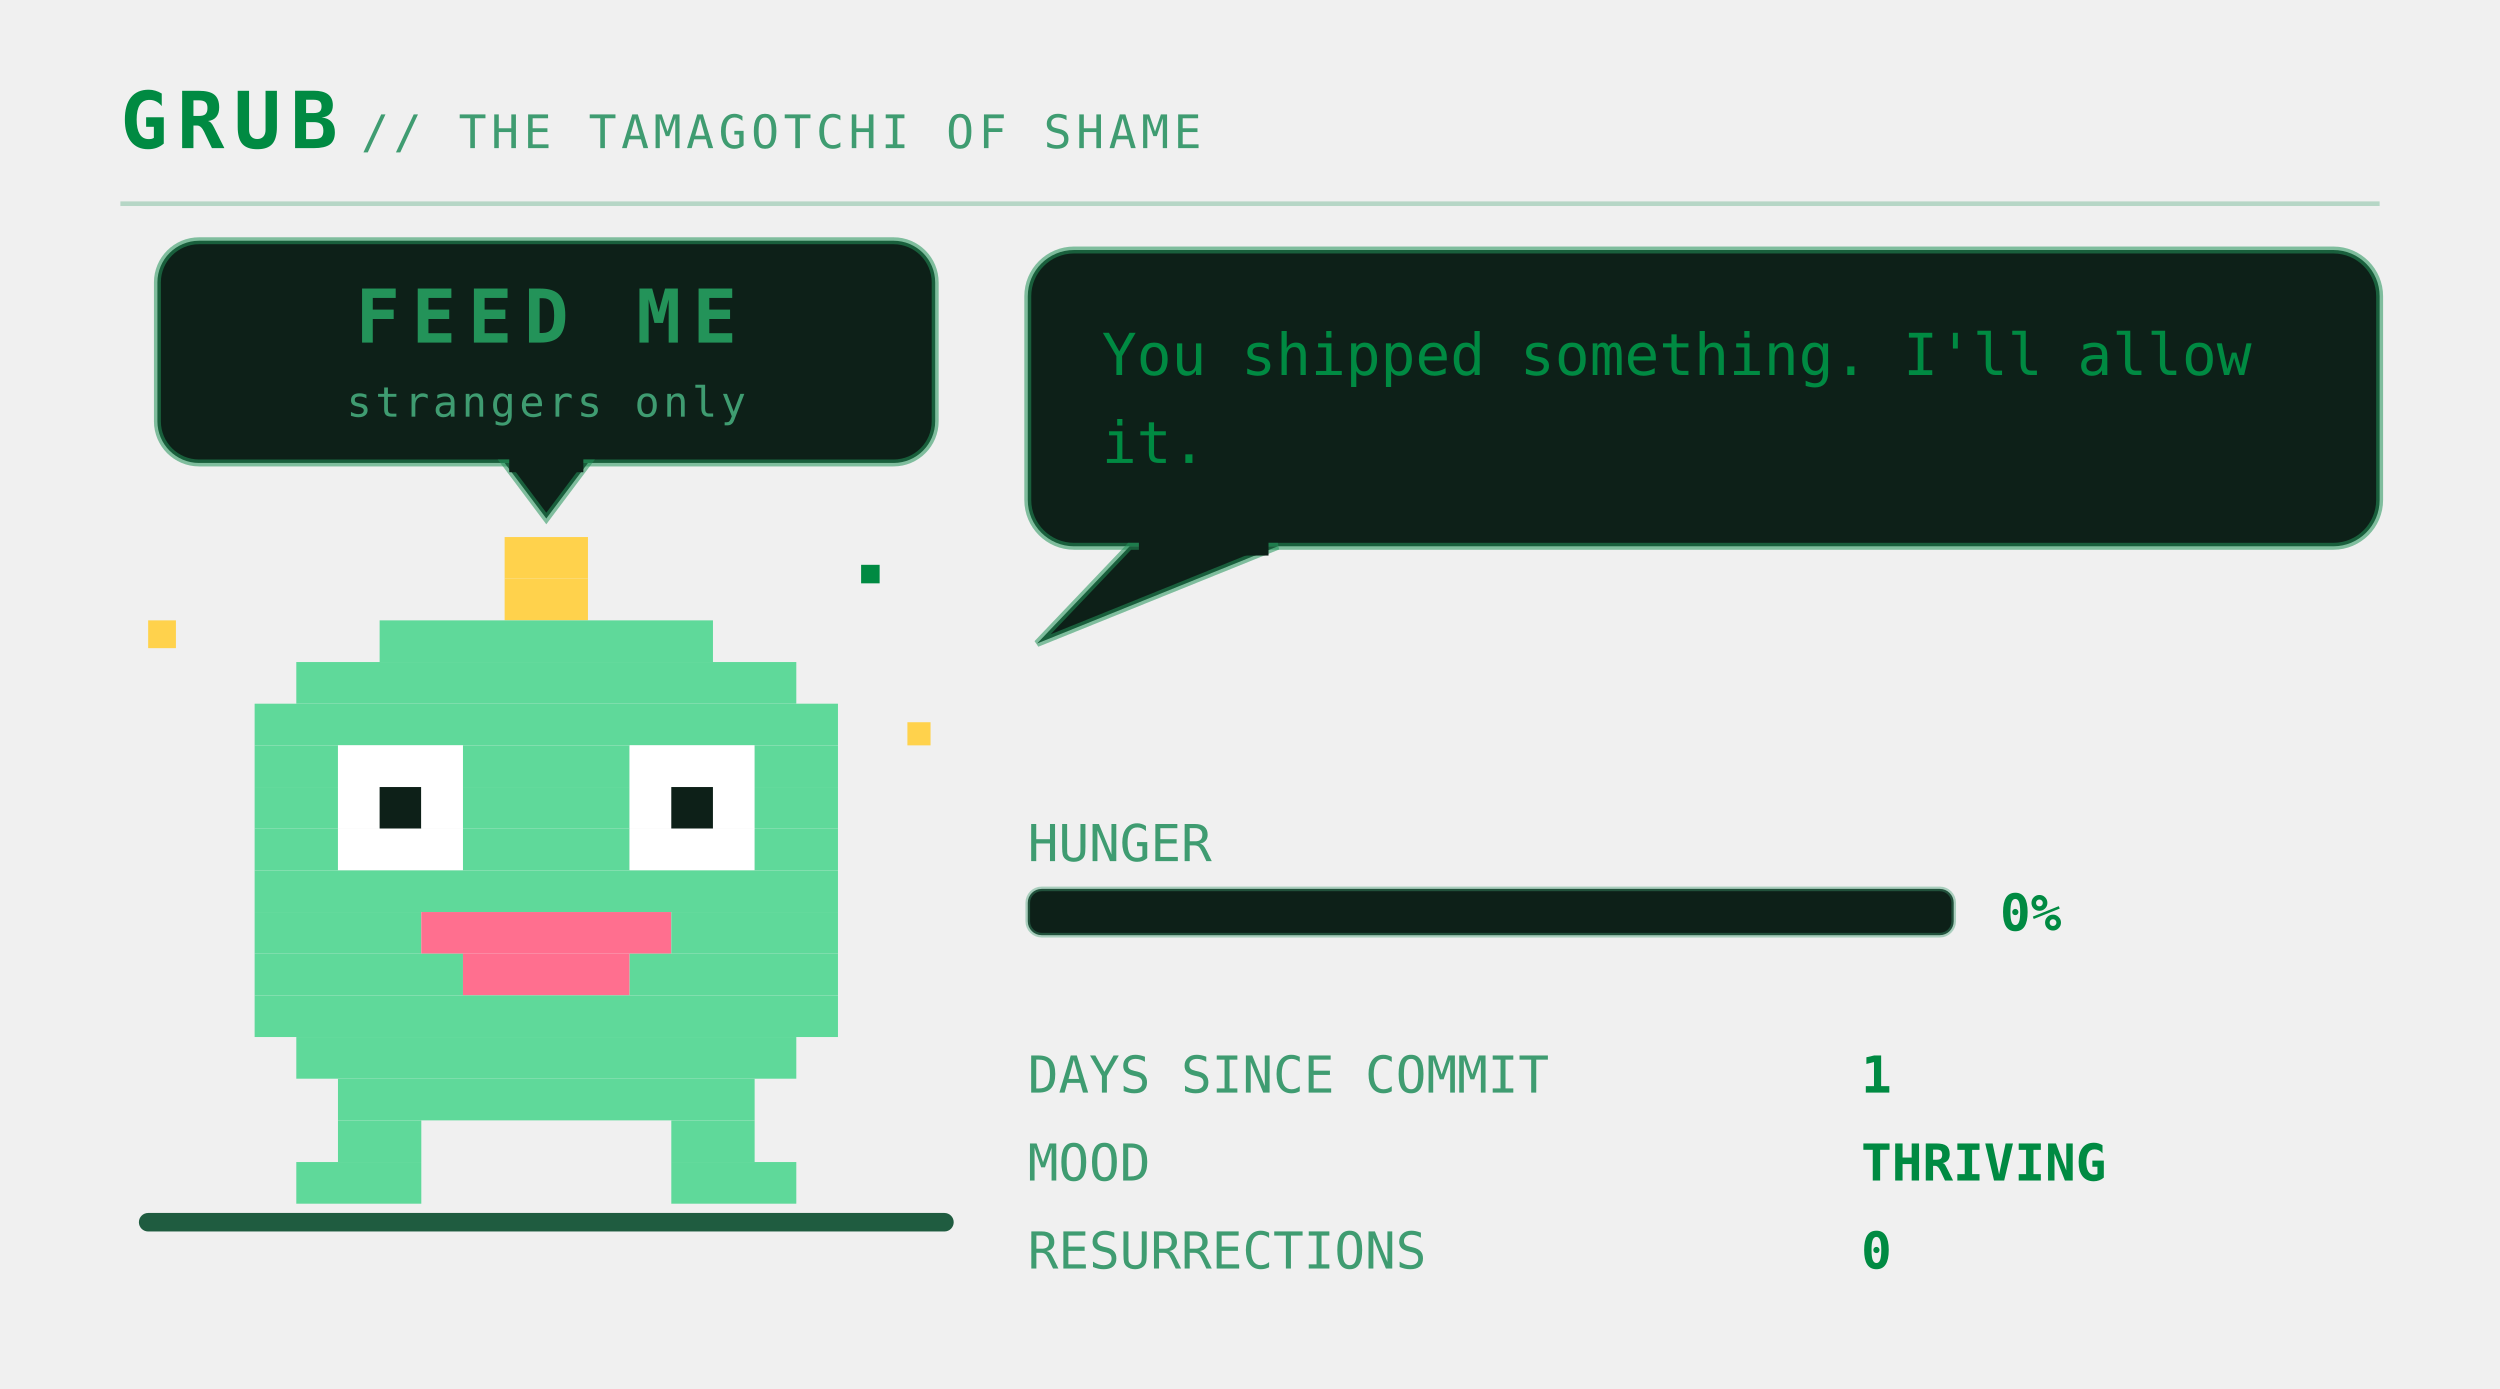
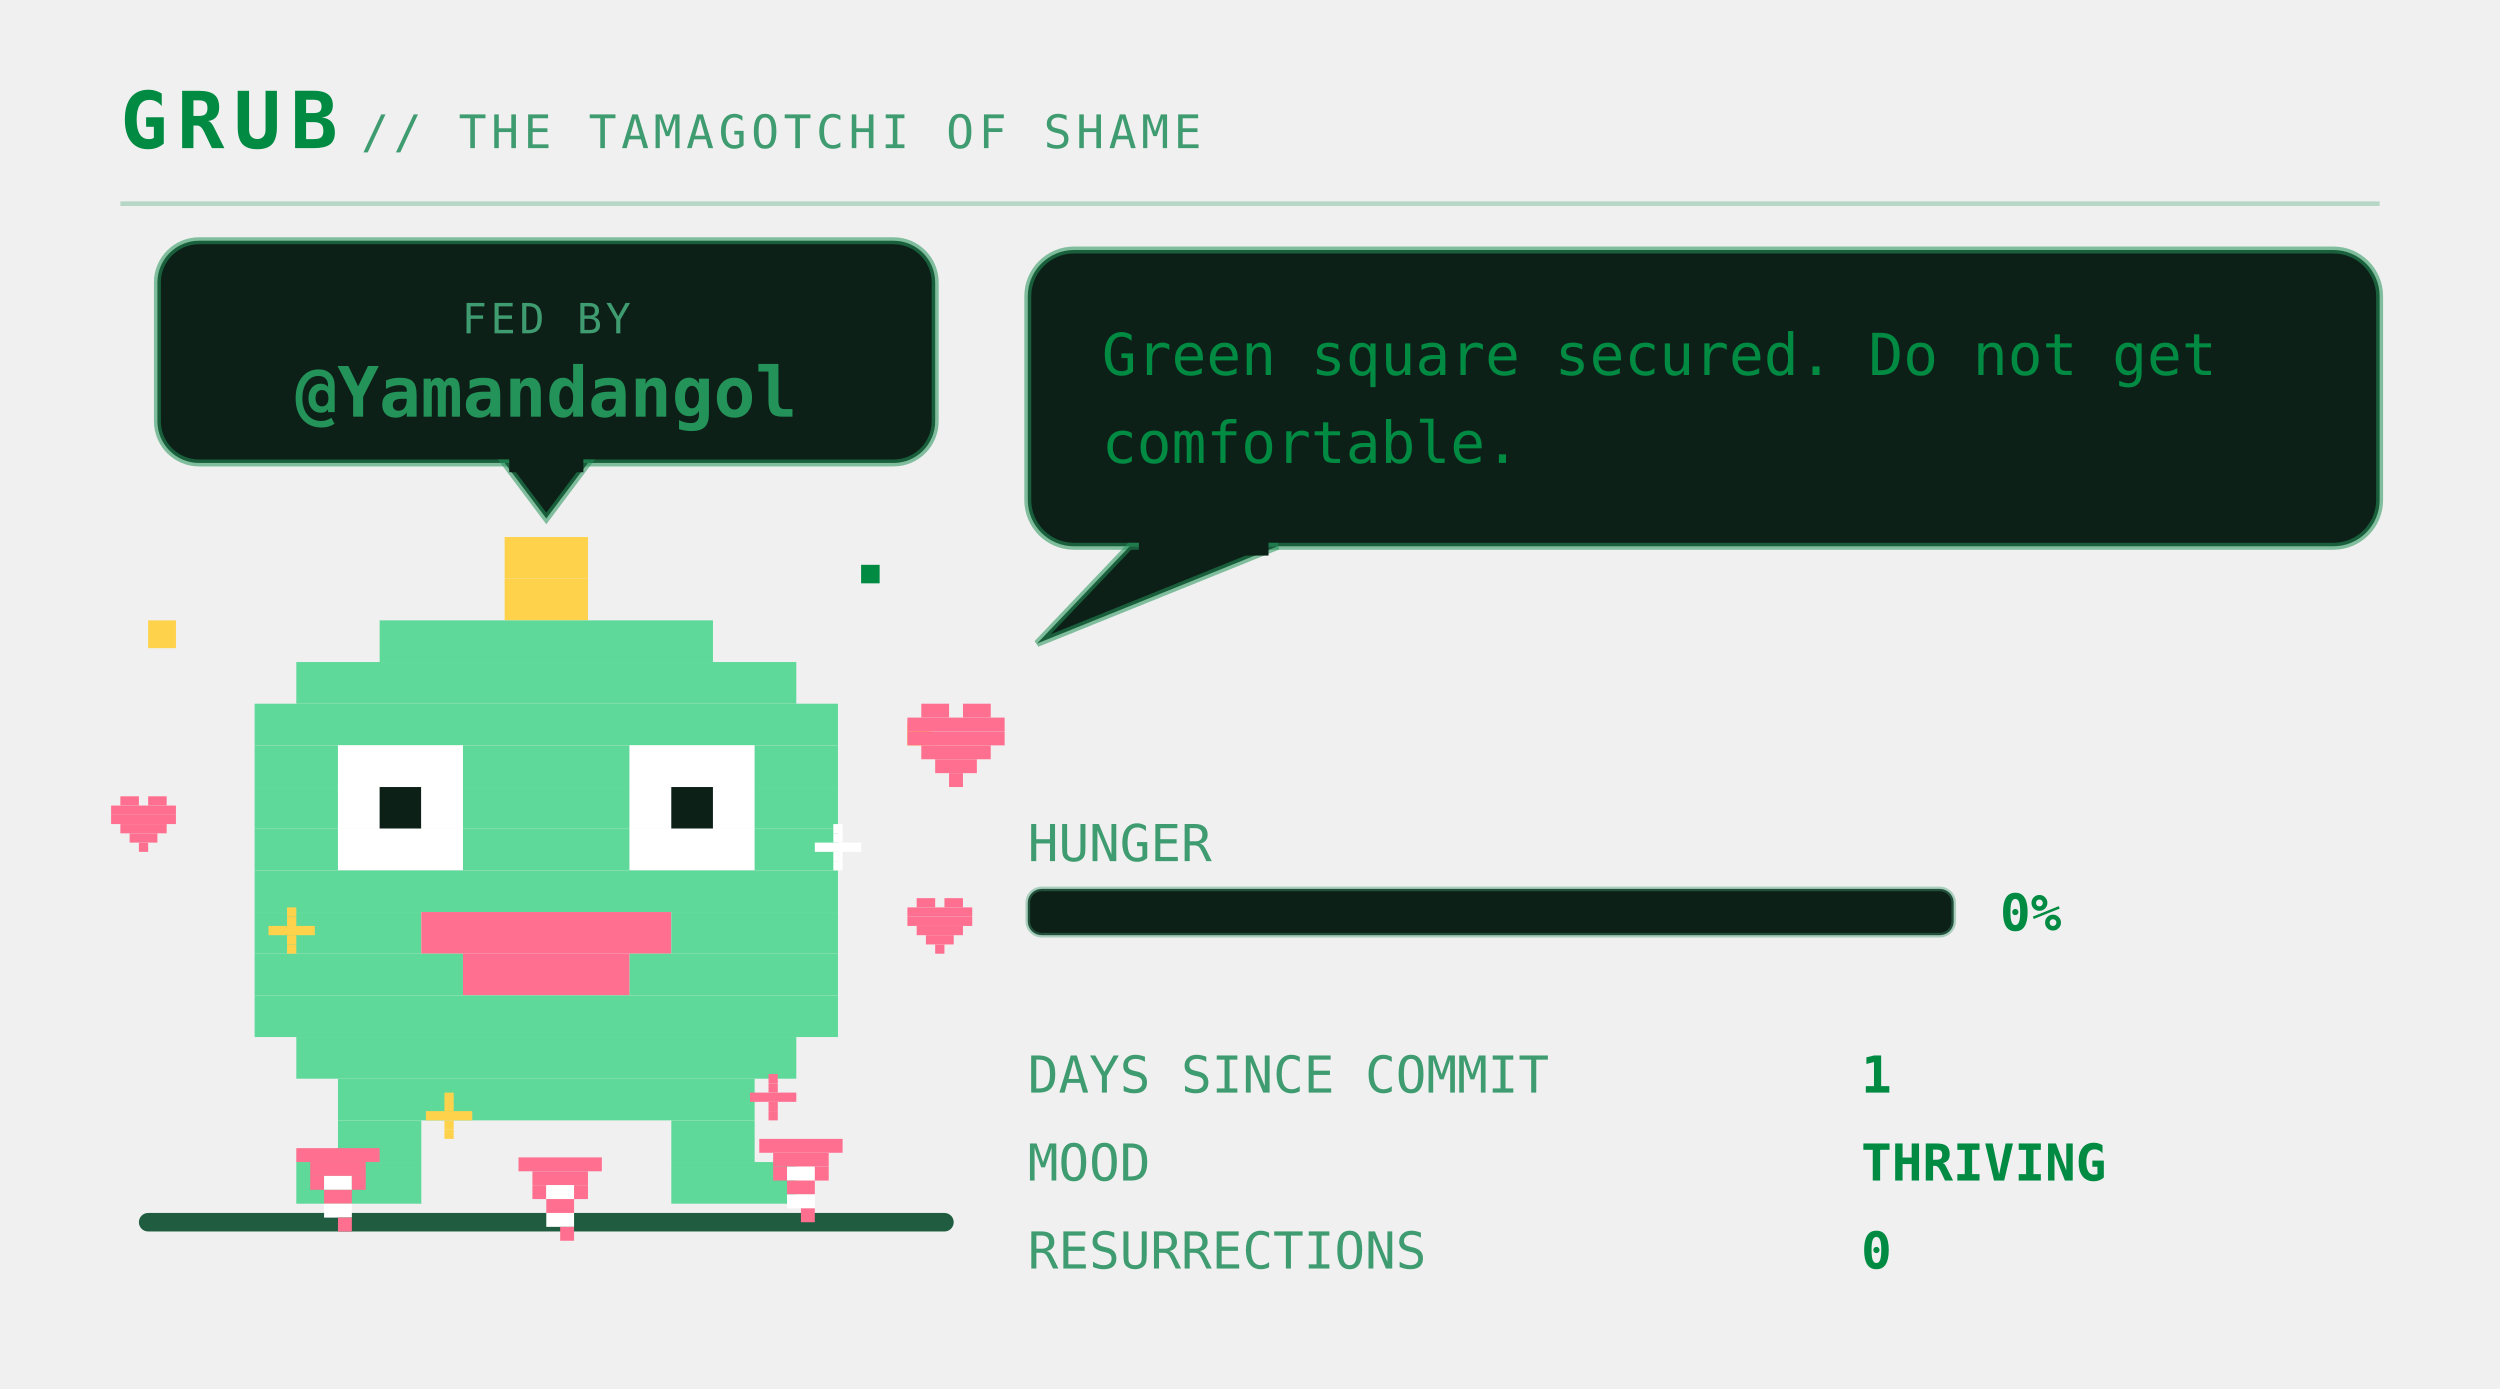
<svg xmlns="http://www.w3.org/2000/svg" viewBox="0 0 540 300" width="540" height="300" role="img" aria-labelledby="pett petd">
  <defs>
    <linearGradient id="petbg" x1="0" y1="0" x2="1" y2="1">
      <stop offset="0" stop-color="#173d2b" />
      <stop offset="1" stop-color="#0d2018" />
    </linearGradient>
  </defs>
  <style>
    .mono{font-family:ui-monospace,SFMono-Regular,Menlo,Consolas,"DejaVu Sans Mono",monospace}
    .brand{font-size:17px;font-weight:700;letter-spacing:2px;fill:#008a42}
    .sub{font-size:10px;letter-spacing:1px;fill:#3f9c71}
    .say{font-size:12.5px;fill:#008a42}
    .stat{font-size:11px;fill:#3f9c71}
    .val{font-size:11px;fill:#008a42;font-weight:700}
    .call{font-size:16px;font-weight:700;letter-spacing:2.5px;fill:#239359}
    .callsub{font-size:9px;letter-spacing:0.8px;fill:#3f9c71}
    .who{font-weight:700;fill:#239359}
    .lid{opacity:0;animation:blink 5.4s steps(1) infinite}
    .bubble{animation:breathe 3.2s ease-in-out infinite}
    .meter{animation:meterpulse 2.6s ease-in-out infinite}
    
    .spark{animation:twinkle 1.9s ease-in-out infinite}
    
    
-     .plea{animation:bob 2.1s ease-in-out infinite}
-     .beat{animation:beat 2.1s ease-in-out infinite}
-     @keyframes bob{0%,100%{transform:translateY(0)}50%{transform:translateY(-5px)}}
-     @keyframes beat{0%,100%{opacity:1}50%{opacity:.25}}
+     .munch{animation:munch 2.9s ease-in-out infinite;transform-box:fill-box;transform-origin:50% 100%}
+     .crumb{animation:drop 2.9s cubic-bezier(.35,0,.85,1) infinite}
+     .heart{animation:rise 2.9s ease-out infinite}
+     .pop{animation:pop 2.9s ease-out infinite;transform-box:fill-box;transform-origin:center}
+     @keyframes munch{0%,100%{transform:scale(1,1)}8%{transform:scale(1.08,.9)}17%{transform:scale(.94,1.07)}26%{transform:scale(1.05,.96)}36%{transform:scale(1,1)}}
+     @keyframes drop{0%{opacity:0;transform:translateY(-132px)}12%{opacity:1}55%,100%{opacity:1;transform:translateY(0)}}
+     @keyframes rise{0%{opacity:0;transform:translateY(10px) scale(.7)}20%{opacity:1}72%{opacity:.85}100%{opacity:0;transform:translateY(-30px) scale(1.1)}}
+     @keyframes pop{0%,34%{opacity:0;transform:scale(.2)}44%{opacity:.95;transform:scale(1)}72%,100%{opacity:0;transform:scale(1.6)}}
    @keyframes blink{0%,93%{opacity:0}94%,97%{opacity:1}98%,100%{opacity:0}}
    @keyframes breathe{0%,100%{opacity:1}50%{opacity:.86}}
    @keyframes meterpulse{0%,100%{opacity:1}50%{opacity:.6}}
    @keyframes tear{0%,100%{opacity:0;transform:translateX(0)}12%{opacity:.55;transform:translateX(-4px)}18%{opacity:0}61%{opacity:.4;transform:translateX(5px)}67%{opacity:0}}
    @keyframes desat{0%,100%{filter:saturate(.35)}50%{filter:saturate(0) contrast(1.25)}}
    @keyframes twinkle{0%,100%{opacity:.25}50%{opacity:1}}
    @keyframes flash{0%{opacity:.8}100%{opacity:0}}
    @keyframes spin{to{transform:rotate(360deg)}}
</style>
  <text class="mono brand" x="26" y="32">GRUB</text>
  <text class="mono sub" x="78" y="32">// THE TAMAGOTCHI OF SHAME</text>
  <line x1="26" y1="44" x2="514" y2="44" stroke="#239359" stroke-opacity="0.28" />
  <rect x="30" y="262" width="176" height="4" rx="2" fill="#1f5c40" />
-   <g class="plea">
+   <g>
    <rect x="34" y="52" width="168" height="48" rx="9" fill="#0d2018" stroke="#239359" stroke-opacity="0.55" stroke-width="1.5" />
    <path d="M109 100 L127 100 L118 112 Z" fill="#0d2018" stroke="#239359" stroke-opacity="0.55" stroke-width="1.5" />
    <rect x="110" y="98" width="16" height="4" fill="#0d2018" />
-     <text class="mono call" x="118" y="74" text-anchor="middle" font-size="16.0">FEED ME</text>
-     <text class="mono callsub beat" x="118" y="90" text-anchor="middle" font-size="9.0">strangers only</text>
+     <text class="mono callsub" x="118" y="72" text-anchor="middle">FED BY</text>
+     <text class="mono who" x="118" y="90" text-anchor="middle" font-size="15.0">@Yamandangol</text>
  </g>
  <g transform="translate(46 116)">
    <g>
-       <g>
+       <g class="munch">
        <g>
          <animateTransform attributeName="transform" type="translate" values="0 0; 0 -7; 0 0" keyTimes="0;0.5;1" dur="1.5s" repeatCount="indefinite" calcMode="spline" keySplines="0.4 0 0.2 1; 0.4 0 0.2 1" additive="sum" />
          <rect x="63" y="0" width="18" height="9" fill="#ffd24c" />
          <rect x="63" y="9" width="18" height="9" fill="#ffd24c" />
          <rect x="36" y="18" width="72" height="9" fill="#5fd99a" />
          <rect x="18" y="27" width="108" height="9" fill="#5fd99a" />
          <rect x="9" y="36" width="126" height="9" fill="#5fd99a" />
          <rect x="9" y="45" width="18" height="9" fill="#5fd99a" />
          <rect x="27" y="45" width="27" height="9" fill="#ffffff" />
          <rect x="54" y="45" width="36" height="9" fill="#5fd99a" />
          <rect x="90" y="45" width="27" height="9" fill="#ffffff" />
          <rect x="117" y="45" width="18" height="9" fill="#5fd99a" />
          <rect x="9" y="54" width="18" height="9" fill="#5fd99a" />
          <rect x="27" y="54" width="9" height="9" fill="#ffffff" />
          <rect x="36" y="54" width="9" height="9" fill="#0d2018" />
          <rect x="45" y="54" width="9" height="9" fill="#ffffff" />
          <rect x="54" y="54" width="36" height="9" fill="#5fd99a" />
          <rect x="90" y="54" width="9" height="9" fill="#ffffff" />
          <rect x="99" y="54" width="9" height="9" fill="#0d2018" />
          <rect x="108" y="54" width="9" height="9" fill="#ffffff" />
          <rect x="117" y="54" width="18" height="9" fill="#5fd99a" />
          <rect x="9" y="63" width="18" height="9" fill="#5fd99a" />
          <rect x="27" y="63" width="27" height="9" fill="#ffffff" />
          <rect x="54" y="63" width="36" height="9" fill="#5fd99a" />
          <rect x="90" y="63" width="27" height="9" fill="#ffffff" />
          <rect x="117" y="63" width="18" height="9" fill="#5fd99a" />
          <rect x="9" y="72" width="126" height="9" fill="#5fd99a" />
          <rect x="9" y="81" width="36" height="9" fill="#5fd99a" />
          <rect x="45" y="81" width="54" height="9" fill="#ff6f8f" />
          <rect x="99" y="81" width="36" height="9" fill="#5fd99a" />
          <rect x="9" y="90" width="45" height="9" fill="#5fd99a" />
          <rect x="54" y="90" width="36" height="9" fill="#ff6f8f" />
          <rect x="90" y="90" width="45" height="9" fill="#5fd99a" />
          <rect x="9" y="99" width="126" height="9" fill="#5fd99a" />
          <rect x="18" y="108" width="108" height="9" fill="#5fd99a" />
          <rect x="27" y="117" width="90" height="9" fill="#5fd99a" />
          <rect x="27" y="126" width="18" height="9" fill="#5fd99a" />
          <rect x="99" y="126" width="18" height="9" fill="#5fd99a" />
          <rect x="18" y="135" width="27" height="9" fill="#5fd99a" />
          <rect x="99" y="135" width="27" height="9" fill="#5fd99a" />
          <rect class="lid" x="27" y="45" width="27" height="27" fill="#5fd99a" />
          <rect class="lid" x="90" y="45" width="27" height="27" fill="#5fd99a" />
          <g class="spark">
            <rect x="-14" y="18" width="6" height="6" fill="#ffd24c" />
            <rect x="150" y="40" width="5" height="5" fill="#ffd24c" />
            <rect x="140" y="6" width="4" height="4" fill="#008a42" />
          </g>
        </g>
      </g>
    </g>
  </g>
+   <g transform="translate(64 248)">
+     <g class="crumb">
+       <rect x="0" y="0" width="18" height="3" fill="#ff6f8f" />
+       <rect x="3" y="3" width="12" height="3" fill="#ff6f8f" />
+       <rect x="3" y="6" width="3" height="3" fill="#ff6f8f" />
+       <rect x="6" y="6" width="6" height="3" fill="#ffffff" />
+       <rect x="12" y="6" width="3" height="3" fill="#ff6f8f" />
+       <rect x="6" y="9" width="6" height="3" fill="#ff6f8f" />
+       <rect x="6" y="12" width="6" height="3" fill="#ffffff" />
+       <rect x="9" y="15" width="3" height="3" fill="#ff6f8f" />
+     </g>
+   </g>
+   <g transform="translate(112 250)">
+     <g class="crumb" style="animation-delay:0.55s">
+       <rect x="0" y="0" width="18" height="3" fill="#ff6f8f" />
+       <rect x="3" y="3" width="12" height="3" fill="#ff6f8f" />
+       <rect x="3" y="6" width="3" height="3" fill="#ff6f8f" />
+       <rect x="6" y="6" width="6" height="3" fill="#ffffff" />
+       <rect x="12" y="6" width="3" height="3" fill="#ff6f8f" />
+       <rect x="6" y="9" width="6" height="3" fill="#ff6f8f" />
+       <rect x="6" y="12" width="6" height="3" fill="#ffffff" />
+       <rect x="9" y="15" width="3" height="3" fill="#ff6f8f" />
+     </g>
+   </g>
+   <g transform="translate(164 246)">
+     <g class="crumb" style="animation-delay:1.15s">
+       <rect x="0" y="0" width="18" height="3" fill="#ff6f8f" />
+       <rect x="3" y="3" width="12" height="3" fill="#ff6f8f" />
+       <rect x="3" y="6" width="3" height="3" fill="#ff6f8f" />
+       <rect x="6" y="6" width="6" height="3" fill="#ffffff" />
+       <rect x="12" y="6" width="3" height="3" fill="#ff6f8f" />
+       <rect x="6" y="9" width="6" height="3" fill="#ff6f8f" />
+       <rect x="6" y="12" width="6" height="3" fill="#ffffff" />
+       <rect x="9" y="15" width="3" height="3" fill="#ff6f8f" />
+     </g>
+   </g>
+   <g transform="translate(58 196)">
+     <g class="pop" style="animation-delay:0.1s">
+       <rect x="4" y="0" width="2" height="2" fill="#ffd24c" />
+       <rect x="4" y="2" width="2" height="2" fill="#ffd24c" />
+       <rect x="0" y="4" width="10" height="2" fill="#ffd24c" />
+       <rect x="4" y="6" width="2" height="2" fill="#ffd24c" />
+       <rect x="4" y="8" width="2" height="2" fill="#ffd24c" />
+     </g>
+   </g>
+   <g transform="translate(176 178)">
+     <g class="pop" style="animation-delay:0.5s">
+       <rect x="4" y="0" width="2" height="2" fill="#ffffff" />
+       <rect x="4" y="2" width="2" height="2" fill="#ffffff" />
+       <rect x="0" y="4" width="10" height="2" fill="#ffffff" />
+       <rect x="4" y="6" width="2" height="2" fill="#ffffff" />
+       <rect x="4" y="8" width="2" height="2" fill="#ffffff" />
+     </g>
+   </g>
+   <g transform="translate(92 236)">
+     <g class="pop" style="animation-delay:0.8s">
+       <rect x="4" y="0" width="2" height="2" fill="#ffd24c" />
+       <rect x="4" y="2" width="2" height="2" fill="#ffd24c" />
+       <rect x="0" y="4" width="10" height="2" fill="#ffd24c" />
+       <rect x="4" y="6" width="2" height="2" fill="#ffd24c" />
+       <rect x="4" y="8" width="2" height="2" fill="#ffd24c" />
+     </g>
+   </g>
+   <g transform="translate(162 232)">
+     <g class="pop" style="animation-delay:1.3s">
+       <rect x="4" y="0" width="2" height="2" fill="#ff6f8f" />
+       <rect x="4" y="2" width="2" height="2" fill="#ff6f8f" />
+       <rect x="0" y="4" width="10" height="2" fill="#ff6f8f" />
+       <rect x="4" y="6" width="2" height="2" fill="#ff6f8f" />
+       <rect x="4" y="8" width="2" height="2" fill="#ff6f8f" />
+     </g>
+   </g>
+   <circle class="pop" cx="118" cy="206" r="30" fill="none" stroke="#ffd24c" stroke-width="2" opacity="0" />
+   <g transform="translate(196 152)">
+     <g class="heart">
+       <rect x="3" y="0" width="6" height="3" fill="#ff6f8f" />
+       <rect x="12" y="0" width="6" height="3" fill="#ff6f8f" />
+       <rect x="0" y="3" width="21" height="3" fill="#ff6f8f" />
+       <rect x="0" y="6" width="21" height="3" fill="#ff6f8f" />
+       <rect x="3" y="9" width="15" height="3" fill="#ff6f8f" />
+       <rect x="6" y="12" width="9" height="3" fill="#ff6f8f" />
+       <rect x="9" y="15" width="3" height="3" fill="#ff6f8f" />
+     </g>
+   </g>
+   <g transform="translate(196 194)">
+     <g class="heart" style="animation-delay:0.9s">
+       <rect x="2" y="0" width="4" height="2" fill="#ff6f8f" />
+       <rect x="8" y="0" width="4" height="2" fill="#ff6f8f" />
+       <rect x="0" y="2" width="14" height="2" fill="#ff6f8f" />
+       <rect x="0" y="4" width="14" height="2" fill="#ff6f8f" />
+       <rect x="2" y="6" width="10" height="2" fill="#ff6f8f" />
+       <rect x="4" y="8" width="6" height="2" fill="#ff6f8f" />
+       <rect x="6" y="10" width="2" height="2" fill="#ff6f8f" />
+     </g>
+   </g>
+   <g transform="translate(24 172)">
+     <g class="heart" style="animation-delay:1.6s">
+       <rect x="2" y="0" width="4" height="2" fill="#ff6f8f" />
+       <rect x="8" y="0" width="4" height="2" fill="#ff6f8f" />
+       <rect x="0" y="2" width="14" height="2" fill="#ff6f8f" />
+       <rect x="0" y="4" width="14" height="2" fill="#ff6f8f" />
+       <rect x="2" y="6" width="10" height="2" fill="#ff6f8f" />
+       <rect x="4" y="8" width="6" height="2" fill="#ff6f8f" />
+       <rect x="6" y="10" width="2" height="2" fill="#ff6f8f" />
+     </g>
+   </g>
  <g class="bubble">
    <rect x="222" y="54" width="292" height="64" rx="10" fill="#0d2018" stroke="#239359" stroke-opacity="0.55" stroke-width="1.5" />
    <path d="M244 118 L224 139 L276 118 Z" fill="#0d2018" stroke="#239359" stroke-opacity="0.55" stroke-width="1.5" />
    <rect x="246" y="116" width="28" height="4" fill="#0d2018" />
-     <text class="mono say" x="238" y="81">You shipped something. I'll allow</text>
-     <text class="mono say" x="238" y="100">it.</text>
+     <text class="mono say" x="238" y="81">Green square secured. Do not get</text>
+     <text class="mono say" x="238" y="100">comfortable.</text>
  </g>
  <text class="mono stat" x="222" y="186">HUNGER</text>
  <rect x="222" y="192" width="200" height="10" rx="3" fill="#0d2018" stroke="#3f9c71" stroke-opacity="0.4" />
  <text class="mono val" x="432" y="201">0%</text>
  <text class="mono stat" x="222" y="236">DAYS SINCE COMMIT</text>
  <text class="mono val" x="402" y="236">1</text>
  <text class="mono stat" x="222" y="255">MOOD</text>
  <text class="mono val" x="402" y="255">THRIVING</text>
  <text class="mono stat" x="222" y="274">RESURRECTIONS</text>
  <text class="mono val" x="402" y="274">0</text>
</svg>
